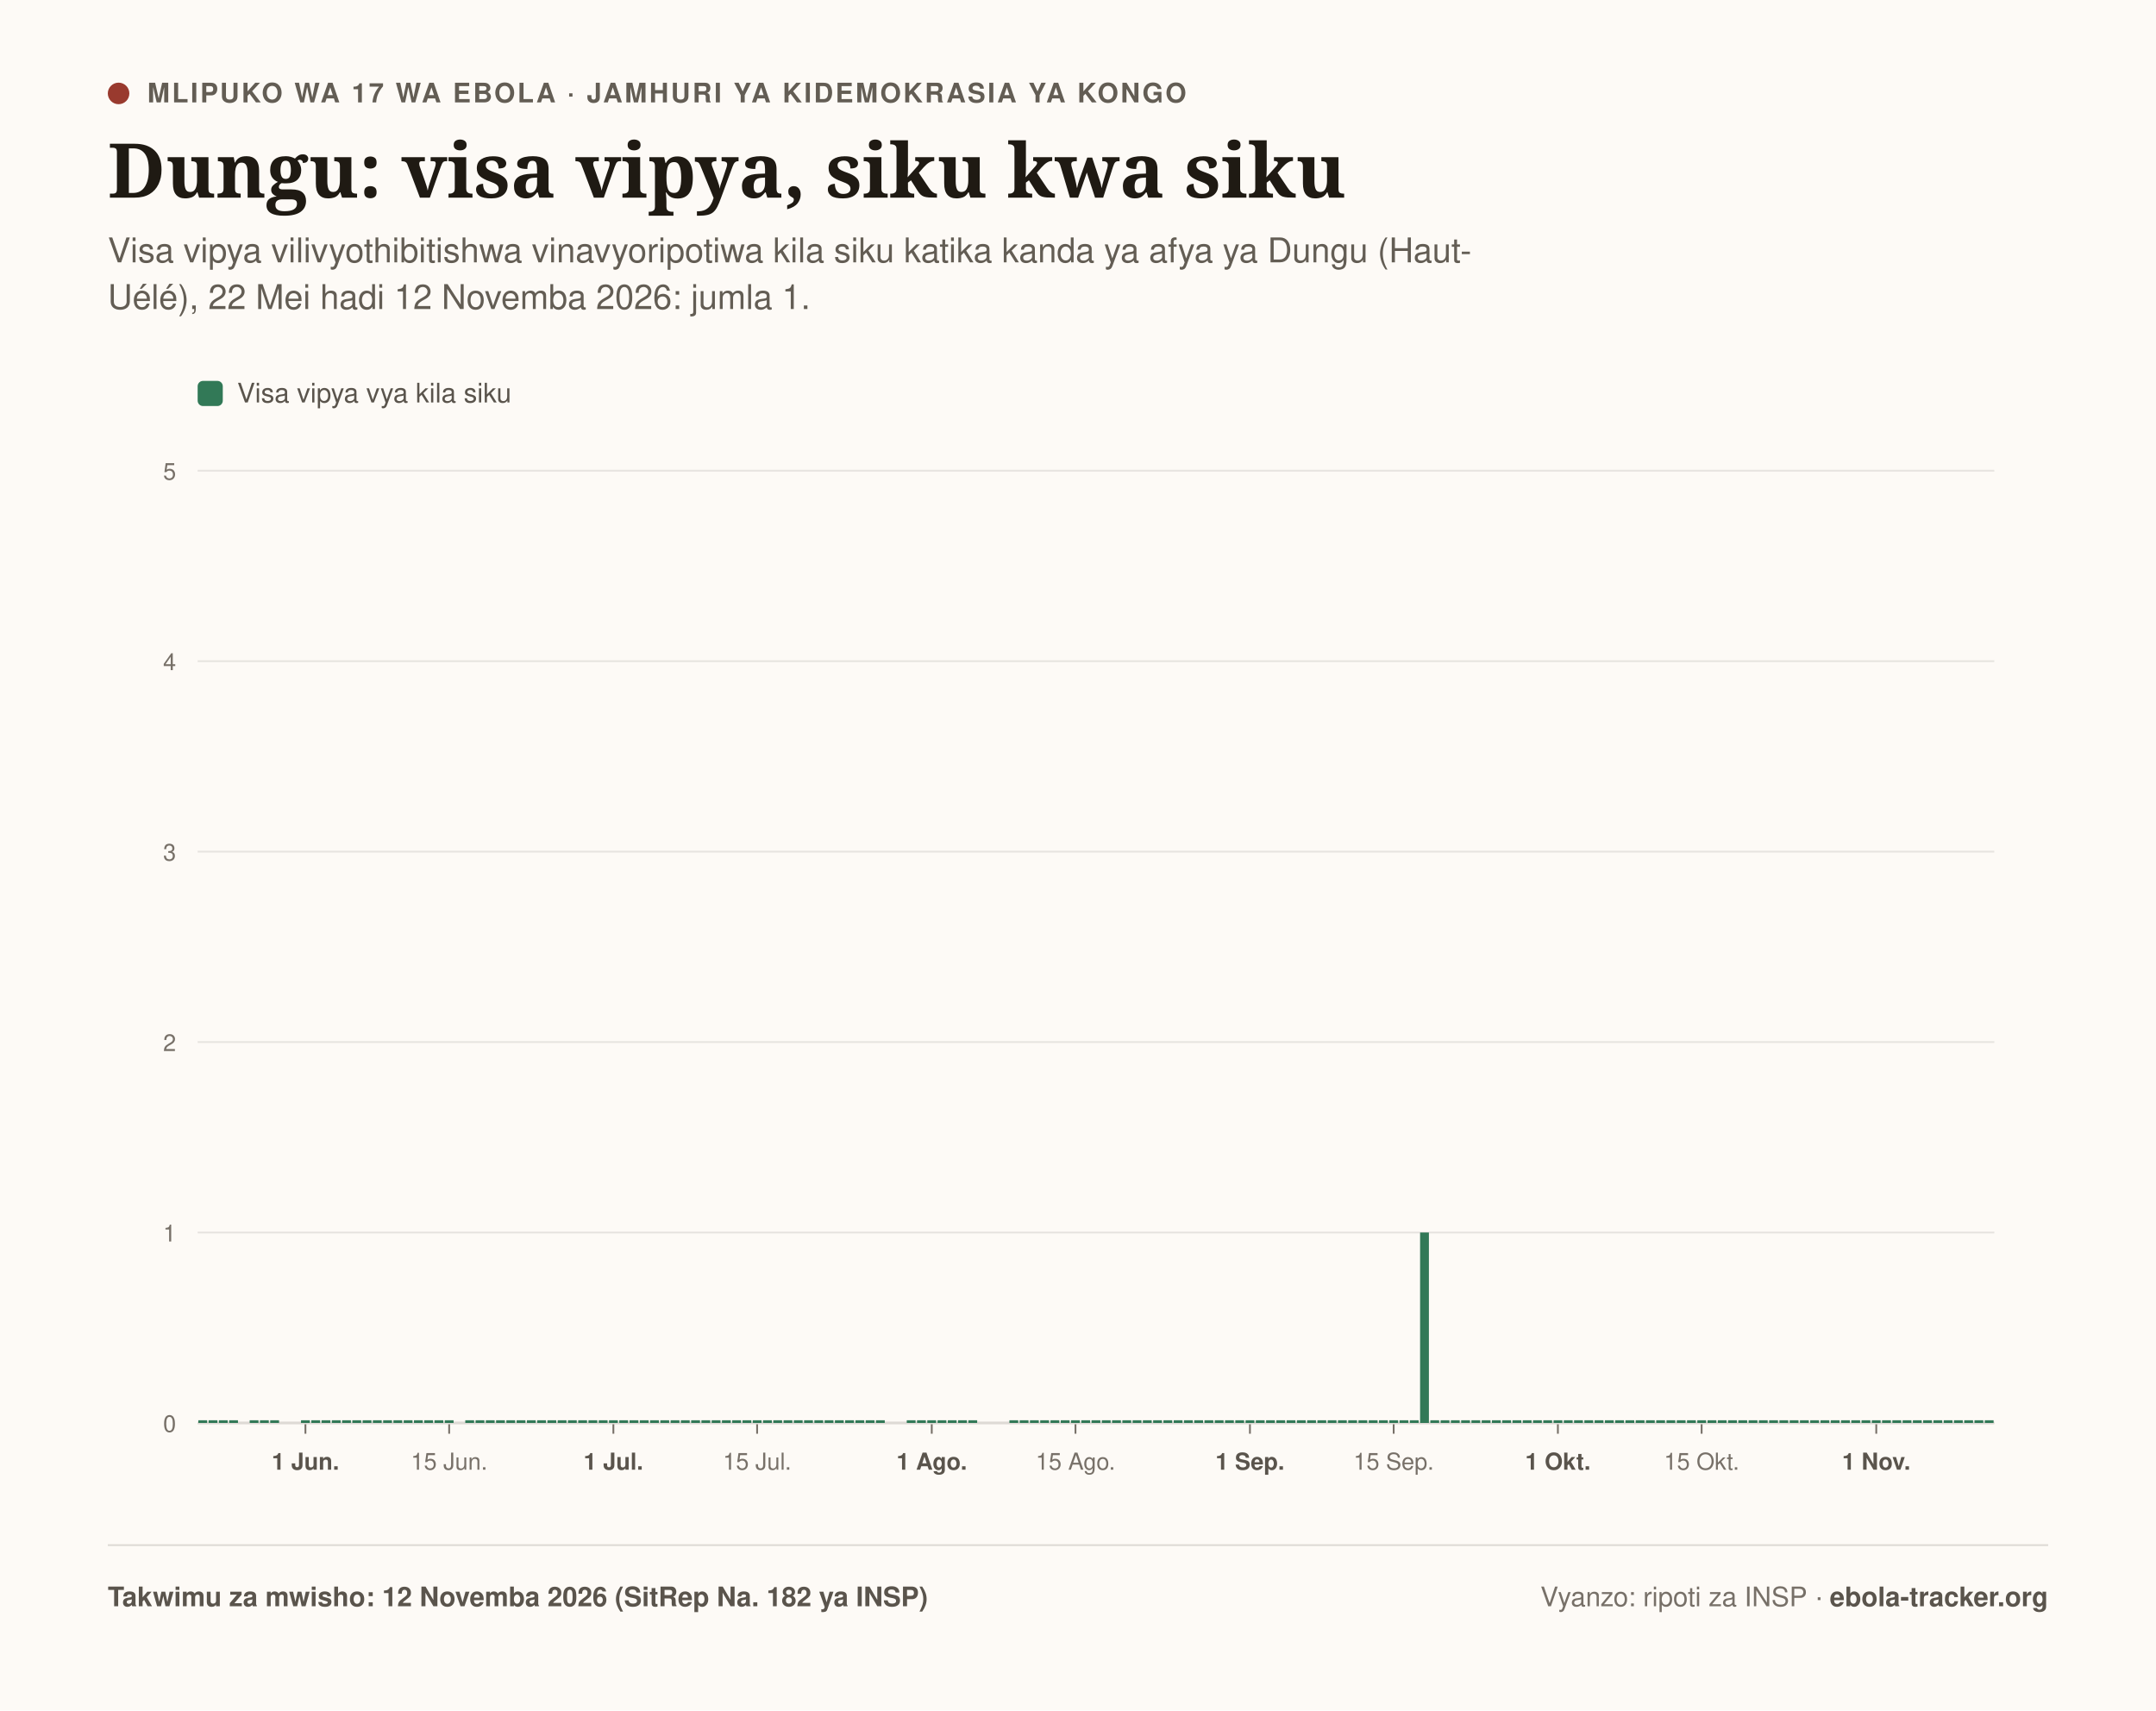
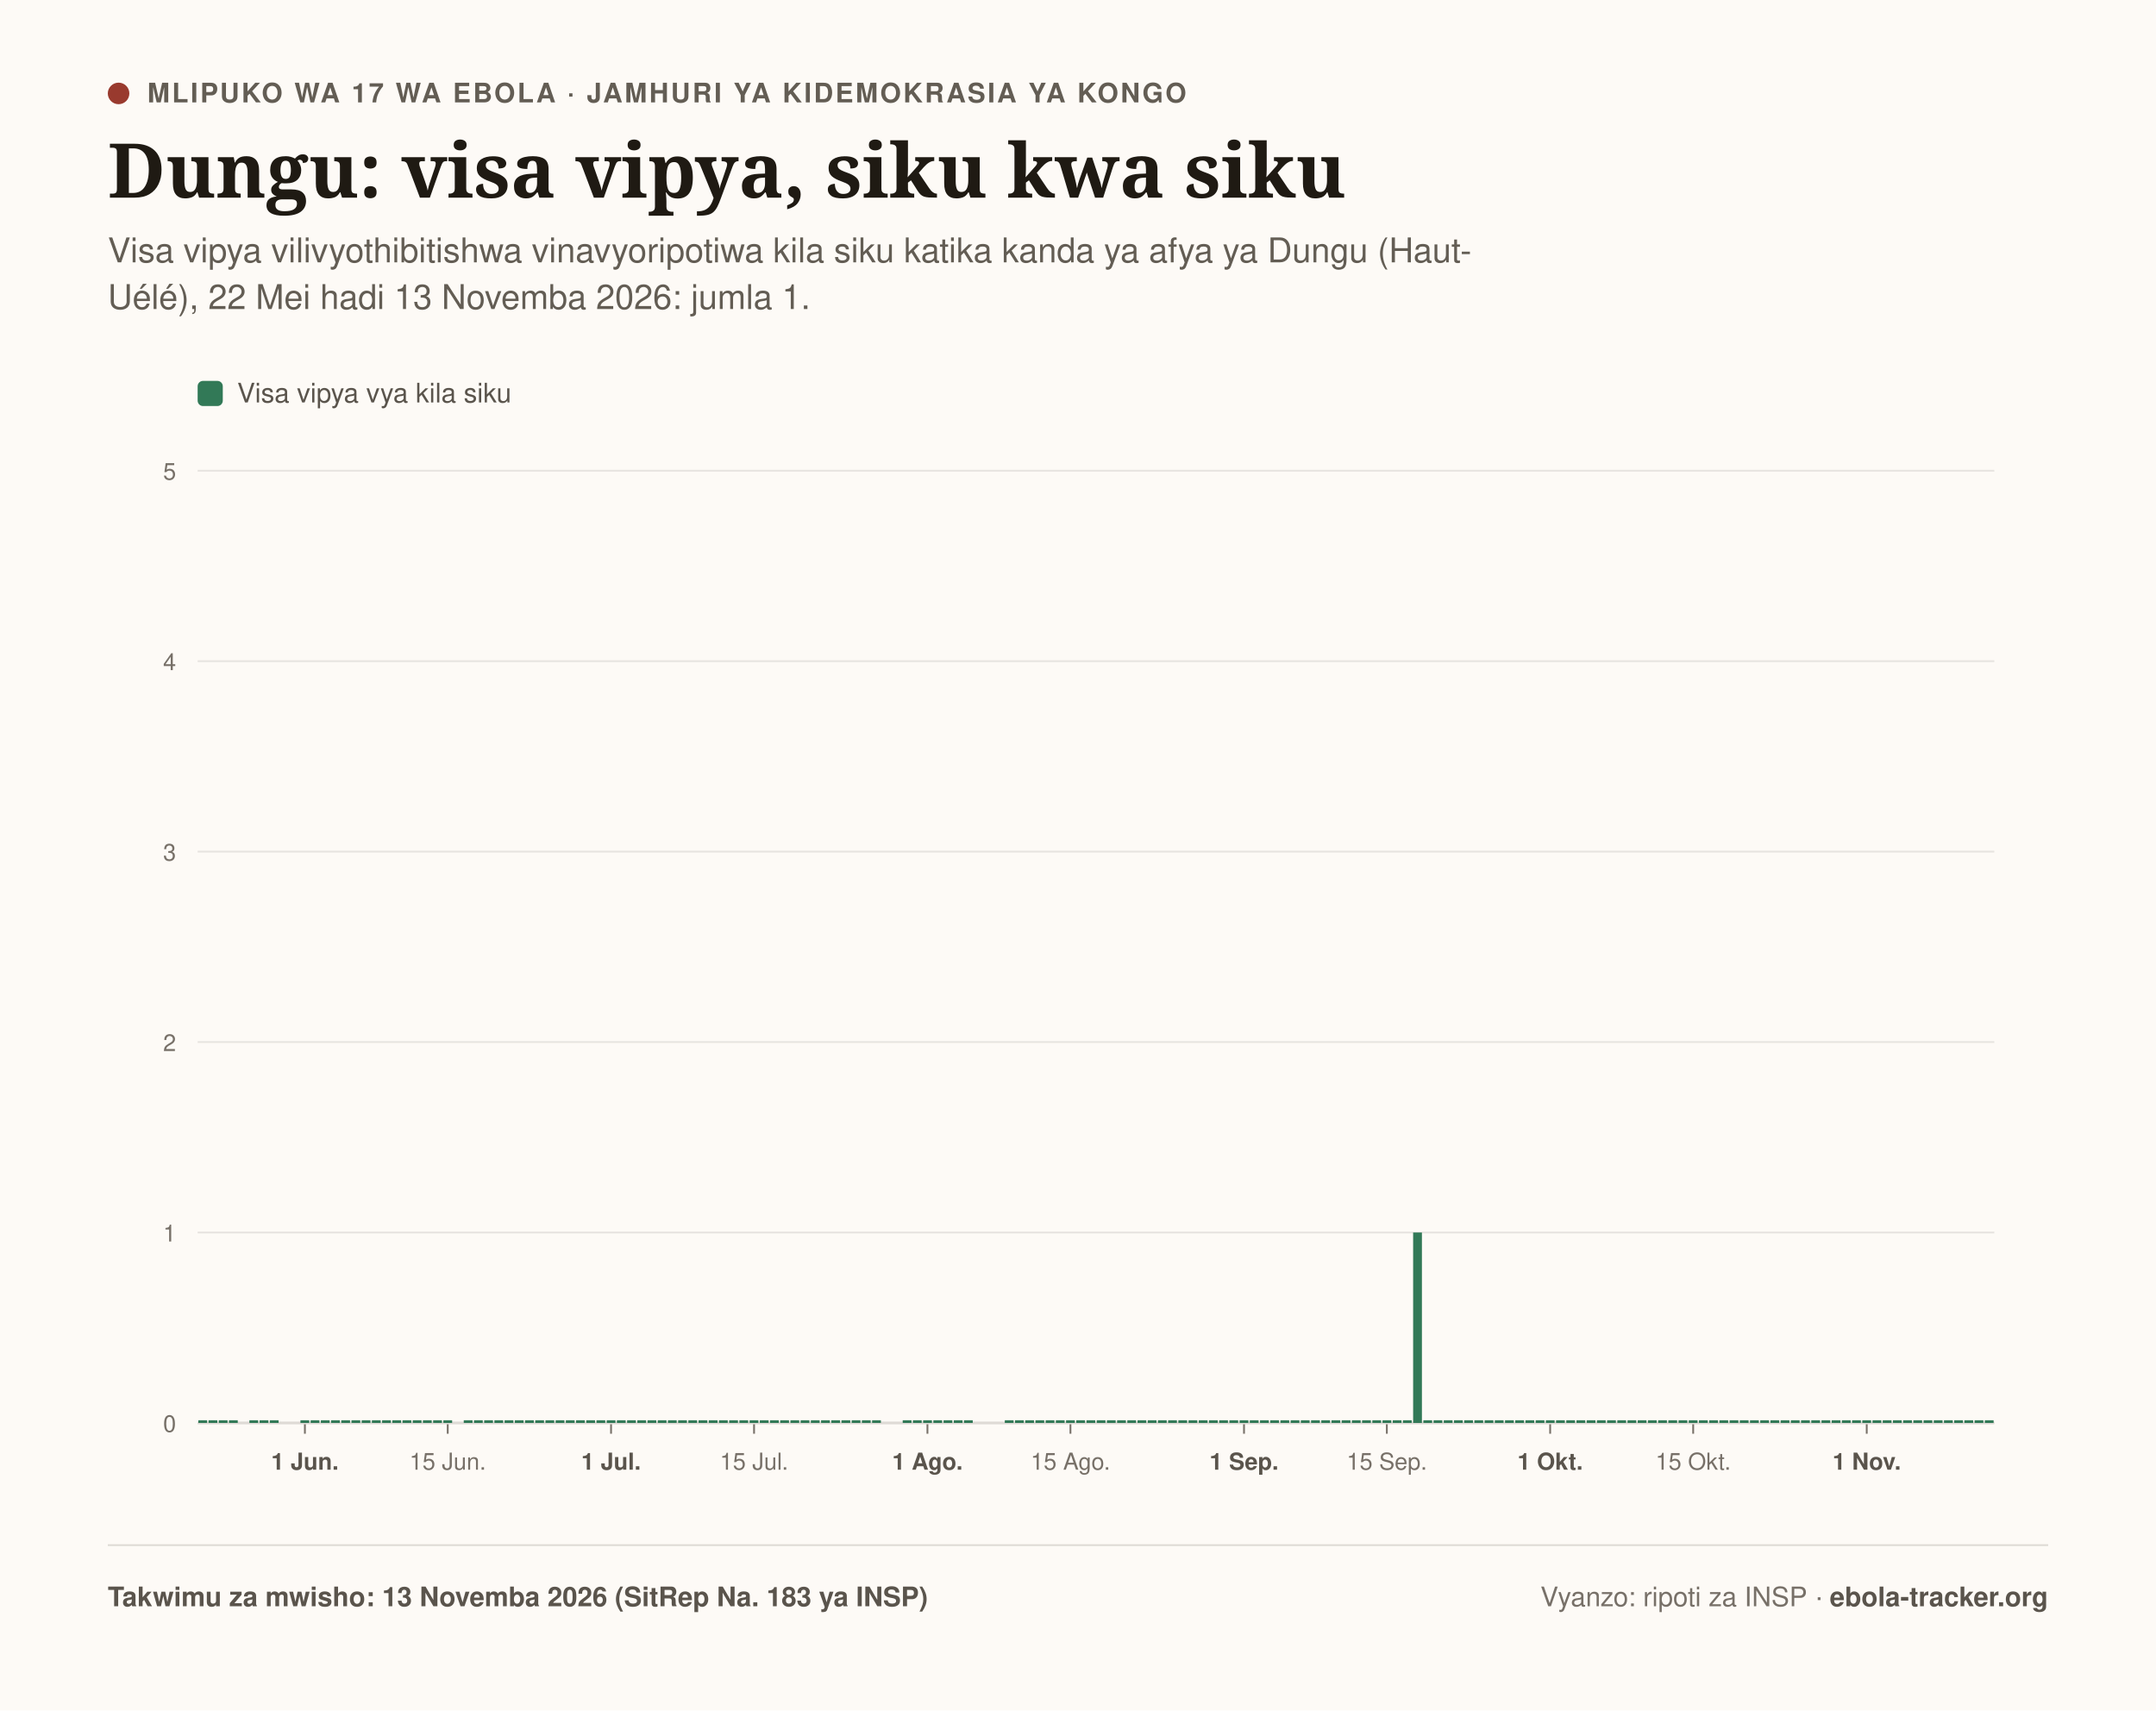
- <svg xmlns="http://www.w3.org/2000/svg" viewBox="0 0 1200 952" role="img" aria-label="Dungu: visa vipya, siku kwa siku. Visa vipya vilivyothibitishwa vinavyoripotiwa kila siku katika kanda ya afya ya Dungu (Haut-Uélé), 22 Mei hadi 12 Novemba 2026: jumla 1.">
+ <svg xmlns="http://www.w3.org/2000/svg" viewBox="0 0 1200 952" role="img" aria-label="Dungu: visa vipya, siku kwa siku. Visa vipya vilivyothibitishwa vinavyoripotiwa kila siku katika kanda ya afya ya Dungu (Haut-Uélé), 22 Mei hadi 13 Novemba 2026: jumla 1.">
  <rect width="1200" height="952" fill="#FDFAF6" />
  <circle cx="66" cy="52" r="6" fill="#993A2E" />
  <text x="82.0" y="57.0" font-family="'Public Sans',Helvetica,Arial,sans-serif" font-size="15" font-weight="700" fill="#635D54" text-anchor="start" letter-spacing=".08em">MLIPUKO WA 17 WA EBOLA · JAMHURI YA KIDEMOKRASIA YA KONGO</text>
  <text x="60.0" y="110.0" font-family="'Source Serif 4',Georgia,serif" font-size="42" font-weight="600" fill="#1F1A13" text-anchor="start">Dungu: visa vipya, siku kwa siku</text>
  <text x="60.0" y="146.0" font-family="'Public Sans',Helvetica,Arial,sans-serif" font-size="19" font-weight="400" fill="#635D54" text-anchor="start">Visa vipya vilivyothibitishwa vinavyoripotiwa kila siku katika kanda ya afya ya Dungu (Haut-</text>
-   <text x="60.0" y="172.0" font-family="'Public Sans',Helvetica,Arial,sans-serif" font-size="19" font-weight="400" fill="#635D54" text-anchor="start">Uélé), 22 Mei hadi 12 Novemba 2026: jumla 1.</text>
+   <text x="60.0" y="172.0" font-family="'Public Sans',Helvetica,Arial,sans-serif" font-size="19" font-weight="400" fill="#635D54" text-anchor="start">Uélé), 22 Mei hadi 13 Novemba 2026: jumla 1.</text>
  <rect x="110" y="212" width="14" height="14" rx="3" fill="#327957" />
  <text x="132.0" y="224.0" font-family="'Public Sans',Helvetica,Arial,sans-serif" font-size="15" font-weight="400" fill="#5A544C" text-anchor="start">Visa vipya vya kila siku</text>
  <line x1="110" x2="1110" y1="792.0" y2="792.0" stroke="#E7E4E0" />
  <text x="98.0" y="797.0" font-family="'Public Sans',Helvetica,Arial,sans-serif" font-size="13" font-weight="400" fill="#777068" text-anchor="end">0</text>
  <line x1="110" x2="1110" y1="686.0" y2="686.0" stroke="#E7E4E0" />
  <text x="98.0" y="691.0" font-family="'Public Sans',Helvetica,Arial,sans-serif" font-size="13" font-weight="400" fill="#777068" text-anchor="end">1</text>
  <line x1="110" x2="1110" y1="580.0" y2="580.0" stroke="#E7E4E0" />
  <text x="98.0" y="585.0" font-family="'Public Sans',Helvetica,Arial,sans-serif" font-size="13" font-weight="400" fill="#777068" text-anchor="end">2</text>
  <line x1="110" x2="1110" y1="474.0" y2="474.0" stroke="#E7E4E0" />
  <text x="98.0" y="479.0" font-family="'Public Sans',Helvetica,Arial,sans-serif" font-size="13" font-weight="400" fill="#777068" text-anchor="end">3</text>
  <line x1="110" x2="1110" y1="368.0" y2="368.0" stroke="#E7E4E0" />
  <text x="98.0" y="373.0" font-family="'Public Sans',Helvetica,Arial,sans-serif" font-size="13" font-weight="400" fill="#777068" text-anchor="end">4</text>
  <line x1="110" x2="1110" y1="262.0" y2="262.0" stroke="#E7E4E0" />
  <text x="98.0" y="267.0" font-family="'Public Sans',Helvetica,Arial,sans-serif" font-size="13" font-weight="400" fill="#777068" text-anchor="end">5</text>
-   <line x1="170.0" x2="170.0" y1="792" y2="798" stroke="#777068" />
-   <text x="170.0" y="818.0" font-family="'Public Sans',Helvetica,Arial,sans-serif" font-size="13" font-weight="600" fill="#5A544C" text-anchor="middle">1 Jun.</text>
-   <line x1="250.0" x2="250.0" y1="792" y2="798" stroke="#777068" />
-   <text x="250.0" y="818.0" font-family="'Public Sans',Helvetica,Arial,sans-serif" font-size="13" font-weight="400" fill="#777068" text-anchor="middle">15 Jun.</text>
-   <line x1="341.4" x2="341.4" y1="792" y2="798" stroke="#777068" />
-   <text x="341.4" y="818.0" font-family="'Public Sans',Helvetica,Arial,sans-serif" font-size="13" font-weight="600" fill="#5A544C" text-anchor="middle">1 Jul.</text>
-   <line x1="421.4" x2="421.4" y1="792" y2="798" stroke="#777068" />
-   <text x="421.4" y="818.0" font-family="'Public Sans',Helvetica,Arial,sans-serif" font-size="13" font-weight="400" fill="#777068" text-anchor="middle">15 Jul.</text>
-   <line x1="518.6" x2="518.6" y1="792" y2="798" stroke="#777068" />
-   <text x="518.6" y="818.0" font-family="'Public Sans',Helvetica,Arial,sans-serif" font-size="13" font-weight="600" fill="#5A544C" text-anchor="middle">1 Ago.</text>
-   <line x1="598.6" x2="598.6" y1="792" y2="798" stroke="#777068" />
-   <text x="598.6" y="818.0" font-family="'Public Sans',Helvetica,Arial,sans-serif" font-size="13" font-weight="400" fill="#777068" text-anchor="middle">15 Ago.</text>
-   <line x1="695.7" x2="695.7" y1="792" y2="798" stroke="#777068" />
-   <text x="695.7" y="818.0" font-family="'Public Sans',Helvetica,Arial,sans-serif" font-size="13" font-weight="600" fill="#5A544C" text-anchor="middle">1 Sep.</text>
-   <line x1="775.7" x2="775.7" y1="792" y2="798" stroke="#777068" />
-   <text x="775.7" y="818.0" font-family="'Public Sans',Helvetica,Arial,sans-serif" font-size="13" font-weight="400" fill="#777068" text-anchor="middle">15 Sep.</text>
-   <line x1="867.1" x2="867.1" y1="792" y2="798" stroke="#777068" />
-   <text x="867.1" y="818.0" font-family="'Public Sans',Helvetica,Arial,sans-serif" font-size="13" font-weight="600" fill="#5A544C" text-anchor="middle">1 Okt.</text>
-   <line x1="947.1" x2="947.1" y1="792" y2="798" stroke="#777068" />
-   <text x="947.1" y="818.0" font-family="'Public Sans',Helvetica,Arial,sans-serif" font-size="13" font-weight="400" fill="#777068" text-anchor="middle">15 Okt.</text>
-   <line x1="1044.3" x2="1044.3" y1="792" y2="798" stroke="#777068" />
-   <text x="1044.3" y="818.0" font-family="'Public Sans',Helvetica,Arial,sans-serif" font-size="13" font-weight="600" fill="#5A544C" text-anchor="middle">1 Nov.</text>
+   <line x1="169.7" x2="169.7" y1="792" y2="798" stroke="#777068" />
+   <text x="169.7" y="818.0" font-family="'Public Sans',Helvetica,Arial,sans-serif" font-size="13" font-weight="600" fill="#5A544C" text-anchor="middle">1 Jun.</text>
+   <line x1="249.2" x2="249.2" y1="792" y2="798" stroke="#777068" />
+   <text x="249.2" y="818.0" font-family="'Public Sans',Helvetica,Arial,sans-serif" font-size="13" font-weight="400" fill="#777068" text-anchor="middle">15 Jun.</text>
+   <line x1="340.1" x2="340.1" y1="792" y2="798" stroke="#777068" />
+   <text x="340.1" y="818.0" font-family="'Public Sans',Helvetica,Arial,sans-serif" font-size="13" font-weight="600" fill="#5A544C" text-anchor="middle">1 Jul.</text>
+   <line x1="419.7" x2="419.7" y1="792" y2="798" stroke="#777068" />
+   <text x="419.7" y="818.0" font-family="'Public Sans',Helvetica,Arial,sans-serif" font-size="13" font-weight="400" fill="#777068" text-anchor="middle">15 Jul.</text>
+   <line x1="516.2" x2="516.2" y1="792" y2="798" stroke="#777068" />
+   <text x="516.2" y="818.0" font-family="'Public Sans',Helvetica,Arial,sans-serif" font-size="13" font-weight="600" fill="#5A544C" text-anchor="middle">1 Ago.</text>
+   <line x1="595.8" x2="595.8" y1="792" y2="798" stroke="#777068" />
+   <text x="595.8" y="818.0" font-family="'Public Sans',Helvetica,Arial,sans-serif" font-size="13" font-weight="400" fill="#777068" text-anchor="middle">15 Ago.</text>
+   <line x1="692.4" x2="692.4" y1="792" y2="798" stroke="#777068" />
+   <text x="692.4" y="818.0" font-family="'Public Sans',Helvetica,Arial,sans-serif" font-size="13" font-weight="600" fill="#5A544C" text-anchor="middle">1 Sep.</text>
+   <line x1="771.9" x2="771.9" y1="792" y2="798" stroke="#777068" />
+   <text x="771.9" y="818.0" font-family="'Public Sans',Helvetica,Arial,sans-serif" font-size="13" font-weight="400" fill="#777068" text-anchor="middle">15 Sep.</text>
+   <line x1="862.8" x2="862.8" y1="792" y2="798" stroke="#777068" />
+   <text x="862.8" y="818.0" font-family="'Public Sans',Helvetica,Arial,sans-serif" font-size="13" font-weight="600" fill="#5A544C" text-anchor="middle">1 Okt.</text>
+   <line x1="942.4" x2="942.4" y1="792" y2="798" stroke="#777068" />
+   <text x="942.4" y="818.0" font-family="'Public Sans',Helvetica,Arial,sans-serif" font-size="13" font-weight="400" fill="#777068" text-anchor="middle">15 Okt.</text>
+   <line x1="1039.0" x2="1039.0" y1="792" y2="798" stroke="#777068" />
+   <text x="1039.0" y="818.0" font-family="'Public Sans',Helvetica,Arial,sans-serif" font-size="13" font-weight="600" fill="#5A544C" text-anchor="middle">1 Nov.</text>
  <line x1="110" x2="1110" y1="792" y2="792" stroke="#DEDAD5" stroke-width="1.5" />
-   <rect x="110.40" y="790.50" width="4.91" height="1.50" fill="#327957" />
-   <rect x="116.11" y="790.50" width="4.91" height="1.50" fill="#327957" />
-   <rect x="121.83" y="790.50" width="4.91" height="1.50" fill="#327957" />
-   <rect x="127.54" y="790.50" width="4.91" height="1.50" fill="#327957" />
-   <rect x="138.97" y="790.50" width="4.91" height="1.50" fill="#327957" />
-   <rect x="144.69" y="790.50" width="4.91" height="1.50" fill="#327957" />
-   <rect x="150.40" y="790.50" width="4.91" height="1.50" fill="#327957" />
-   <rect x="167.54" y="790.50" width="4.91" height="1.50" fill="#327957" />
-   <rect x="173.26" y="790.50" width="4.91" height="1.50" fill="#327957" />
-   <rect x="178.97" y="790.50" width="4.91" height="1.50" fill="#327957" />
-   <rect x="184.69" y="790.50" width="4.91" height="1.50" fill="#327957" />
-   <rect x="190.40" y="790.50" width="4.91" height="1.50" fill="#327957" />
-   <rect x="196.11" y="790.50" width="4.91" height="1.50" fill="#327957" />
-   <rect x="201.83" y="790.50" width="4.91" height="1.50" fill="#327957" />
-   <rect x="207.54" y="790.50" width="4.91" height="1.50" fill="#327957" />
-   <rect x="213.26" y="790.50" width="4.91" height="1.50" fill="#327957" />
-   <rect x="218.97" y="790.50" width="4.91" height="1.50" fill="#327957" />
-   <rect x="224.69" y="790.50" width="4.91" height="1.50" fill="#327957" />
-   <rect x="230.40" y="790.50" width="4.91" height="1.50" fill="#327957" />
-   <rect x="236.11" y="790.50" width="4.91" height="1.50" fill="#327957" />
-   <rect x="241.83" y="790.50" width="4.91" height="1.50" fill="#327957" />
-   <rect x="247.54" y="790.50" width="4.91" height="1.50" fill="#327957" />
-   <rect x="258.97" y="790.50" width="4.91" height="1.50" fill="#327957" />
-   <rect x="264.69" y="790.50" width="4.91" height="1.50" fill="#327957" />
-   <rect x="270.40" y="790.50" width="4.91" height="1.50" fill="#327957" />
-   <rect x="276.11" y="790.50" width="4.91" height="1.50" fill="#327957" />
-   <rect x="281.83" y="790.50" width="4.91" height="1.50" fill="#327957" />
-   <rect x="287.54" y="790.50" width="4.91" height="1.50" fill="#327957" />
-   <rect x="293.26" y="790.50" width="4.91" height="1.50" fill="#327957" />
-   <rect x="298.97" y="790.50" width="4.91" height="1.50" fill="#327957" />
-   <rect x="304.69" y="790.50" width="4.91" height="1.50" fill="#327957" />
-   <rect x="310.40" y="790.50" width="4.91" height="1.50" fill="#327957" />
-   <rect x="316.11" y="790.50" width="4.91" height="1.50" fill="#327957" />
-   <rect x="321.83" y="790.50" width="4.91" height="1.50" fill="#327957" />
-   <rect x="327.54" y="790.50" width="4.91" height="1.50" fill="#327957" />
-   <rect x="333.26" y="790.50" width="4.91" height="1.50" fill="#327957" />
-   <rect x="338.97" y="790.50" width="4.91" height="1.50" fill="#327957" />
-   <rect x="344.69" y="790.50" width="4.91" height="1.50" fill="#327957" />
-   <rect x="350.40" y="790.50" width="4.91" height="1.50" fill="#327957" />
-   <rect x="356.11" y="790.50" width="4.91" height="1.50" fill="#327957" />
-   <rect x="361.83" y="790.50" width="4.91" height="1.50" fill="#327957" />
-   <rect x="367.54" y="790.50" width="4.91" height="1.50" fill="#327957" />
-   <rect x="373.26" y="790.50" width="4.91" height="1.50" fill="#327957" />
-   <rect x="378.97" y="790.50" width="4.91" height="1.50" fill="#327957" />
-   <rect x="384.69" y="790.50" width="4.91" height="1.50" fill="#327957" />
-   <rect x="390.40" y="790.50" width="4.91" height="1.50" fill="#327957" />
-   <rect x="396.11" y="790.50" width="4.91" height="1.50" fill="#327957" />
-   <rect x="401.83" y="790.50" width="4.91" height="1.50" fill="#327957" />
-   <rect x="407.54" y="790.50" width="4.91" height="1.50" fill="#327957" />
-   <rect x="413.26" y="790.50" width="4.91" height="1.50" fill="#327957" />
-   <rect x="418.97" y="790.50" width="4.91" height="1.50" fill="#327957" />
-   <rect x="424.69" y="790.50" width="4.91" height="1.50" fill="#327957" />
-   <rect x="430.40" y="790.50" width="4.91" height="1.50" fill="#327957" />
-   <rect x="436.11" y="790.50" width="4.91" height="1.50" fill="#327957" />
-   <rect x="441.83" y="790.50" width="4.91" height="1.50" fill="#327957" />
-   <rect x="447.54" y="790.50" width="4.91" height="1.50" fill="#327957" />
-   <rect x="453.26" y="790.50" width="4.91" height="1.50" fill="#327957" />
-   <rect x="458.97" y="790.50" width="4.91" height="1.50" fill="#327957" />
-   <rect x="464.69" y="790.50" width="4.91" height="1.50" fill="#327957" />
-   <rect x="470.40" y="790.50" width="4.91" height="1.50" fill="#327957" />
-   <rect x="476.11" y="790.50" width="4.91" height="1.50" fill="#327957" />
-   <rect x="481.83" y="790.50" width="4.91" height="1.50" fill="#327957" />
-   <rect x="487.54" y="790.50" width="4.91" height="1.50" fill="#327957" />
-   <rect x="504.69" y="790.50" width="4.91" height="1.50" fill="#327957" />
-   <rect x="510.40" y="790.50" width="4.91" height="1.50" fill="#327957" />
-   <rect x="516.11" y="790.50" width="4.91" height="1.50" fill="#327957" />
-   <rect x="521.83" y="790.50" width="4.91" height="1.50" fill="#327957" />
-   <rect x="527.54" y="790.50" width="4.91" height="1.50" fill="#327957" />
-   <rect x="533.26" y="790.50" width="4.91" height="1.50" fill="#327957" />
-   <rect x="538.97" y="790.50" width="4.91" height="1.50" fill="#327957" />
-   <rect x="561.83" y="790.50" width="4.91" height="1.50" fill="#327957" />
-   <rect x="567.54" y="790.50" width="4.91" height="1.50" fill="#327957" />
-   <rect x="573.26" y="790.50" width="4.91" height="1.50" fill="#327957" />
-   <rect x="578.97" y="790.50" width="4.91" height="1.50" fill="#327957" />
-   <rect x="584.69" y="790.50" width="4.91" height="1.50" fill="#327957" />
-   <rect x="590.40" y="790.50" width="4.91" height="1.50" fill="#327957" />
-   <rect x="596.11" y="790.50" width="4.91" height="1.50" fill="#327957" />
-   <rect x="601.83" y="790.50" width="4.91" height="1.50" fill="#327957" />
-   <rect x="607.54" y="790.50" width="4.91" height="1.50" fill="#327957" />
-   <rect x="613.26" y="790.50" width="4.91" height="1.50" fill="#327957" />
-   <rect x="618.97" y="790.50" width="4.91" height="1.50" fill="#327957" />
-   <rect x="624.69" y="790.50" width="4.91" height="1.50" fill="#327957" />
-   <rect x="630.40" y="790.50" width="4.91" height="1.50" fill="#327957" />
-   <rect x="636.11" y="790.50" width="4.91" height="1.50" fill="#327957" />
-   <rect x="641.83" y="790.50" width="4.91" height="1.50" fill="#327957" />
-   <rect x="647.54" y="790.50" width="4.91" height="1.50" fill="#327957" />
-   <rect x="653.26" y="790.50" width="4.91" height="1.50" fill="#327957" />
-   <rect x="658.97" y="790.50" width="4.91" height="1.50" fill="#327957" />
-   <rect x="664.69" y="790.50" width="4.91" height="1.50" fill="#327957" />
-   <rect x="670.40" y="790.50" width="4.91" height="1.50" fill="#327957" />
-   <rect x="676.11" y="790.50" width="4.91" height="1.50" fill="#327957" />
-   <rect x="681.83" y="790.50" width="4.91" height="1.50" fill="#327957" />
-   <rect x="687.54" y="790.50" width="4.91" height="1.50" fill="#327957" />
-   <rect x="693.26" y="790.50" width="4.91" height="1.50" fill="#327957" />
-   <rect x="698.97" y="790.50" width="4.91" height="1.50" fill="#327957" />
-   <rect x="704.69" y="790.50" width="4.91" height="1.50" fill="#327957" />
-   <rect x="710.40" y="790.50" width="4.91" height="1.50" fill="#327957" />
-   <rect x="716.11" y="790.50" width="4.91" height="1.50" fill="#327957" />
-   <rect x="721.83" y="790.50" width="4.91" height="1.50" fill="#327957" />
-   <rect x="727.54" y="790.50" width="4.91" height="1.50" fill="#327957" />
-   <rect x="733.26" y="790.50" width="4.91" height="1.50" fill="#327957" />
-   <rect x="738.97" y="790.50" width="4.91" height="1.50" fill="#327957" />
-   <rect x="744.69" y="790.50" width="4.91" height="1.50" fill="#327957" />
-   <rect x="750.40" y="790.50" width="4.91" height="1.50" fill="#327957" />
-   <rect x="756.11" y="790.50" width="4.91" height="1.50" fill="#327957" />
-   <rect x="761.83" y="790.50" width="4.91" height="1.50" fill="#327957" />
-   <rect x="767.54" y="790.50" width="4.91" height="1.50" fill="#327957" />
-   <rect x="773.26" y="790.50" width="4.91" height="1.50" fill="#327957" />
-   <rect x="778.97" y="790.50" width="4.91" height="1.50" fill="#327957" />
-   <rect x="784.69" y="790.50" width="4.91" height="1.50" fill="#327957" />
-   <rect x="790.40" y="686.00" width="4.91" height="106.00" fill="#327957" />
-   <rect x="796.11" y="790.50" width="4.91" height="1.50" fill="#327957" />
-   <rect x="801.83" y="790.50" width="4.91" height="1.50" fill="#327957" />
-   <rect x="807.54" y="790.50" width="4.91" height="1.50" fill="#327957" />
-   <rect x="813.26" y="790.50" width="4.91" height="1.50" fill="#327957" />
-   <rect x="818.97" y="790.50" width="4.91" height="1.50" fill="#327957" />
-   <rect x="824.69" y="790.50" width="4.91" height="1.50" fill="#327957" />
-   <rect x="830.40" y="790.50" width="4.91" height="1.50" fill="#327957" />
-   <rect x="836.11" y="790.50" width="4.91" height="1.50" fill="#327957" />
-   <rect x="841.83" y="790.50" width="4.91" height="1.50" fill="#327957" />
-   <rect x="847.54" y="790.50" width="4.91" height="1.50" fill="#327957" />
-   <rect x="853.26" y="790.50" width="4.91" height="1.50" fill="#327957" />
-   <rect x="858.97" y="790.50" width="4.91" height="1.50" fill="#327957" />
-   <rect x="864.69" y="790.50" width="4.91" height="1.50" fill="#327957" />
-   <rect x="870.40" y="790.50" width="4.91" height="1.50" fill="#327957" />
-   <rect x="876.11" y="790.50" width="4.91" height="1.50" fill="#327957" />
-   <rect x="881.83" y="790.50" width="4.91" height="1.50" fill="#327957" />
-   <rect x="887.54" y="790.50" width="4.91" height="1.50" fill="#327957" />
-   <rect x="893.26" y="790.50" width="4.91" height="1.50" fill="#327957" />
-   <rect x="898.97" y="790.50" width="4.91" height="1.50" fill="#327957" />
-   <rect x="904.69" y="790.50" width="4.91" height="1.50" fill="#327957" />
-   <rect x="910.40" y="790.50" width="4.91" height="1.50" fill="#327957" />
-   <rect x="916.11" y="790.50" width="4.91" height="1.50" fill="#327957" />
-   <rect x="921.83" y="790.50" width="4.91" height="1.50" fill="#327957" />
-   <rect x="927.54" y="790.50" width="4.91" height="1.50" fill="#327957" />
-   <rect x="933.26" y="790.50" width="4.91" height="1.50" fill="#327957" />
-   <rect x="938.97" y="790.50" width="4.91" height="1.50" fill="#327957" />
-   <rect x="944.69" y="790.50" width="4.91" height="1.50" fill="#327957" />
-   <rect x="950.40" y="790.50" width="4.91" height="1.50" fill="#327957" />
-   <rect x="956.11" y="790.50" width="4.91" height="1.50" fill="#327957" />
-   <rect x="961.83" y="790.50" width="4.91" height="1.50" fill="#327957" />
-   <rect x="967.54" y="790.50" width="4.91" height="1.50" fill="#327957" />
-   <rect x="973.26" y="790.50" width="4.91" height="1.50" fill="#327957" />
-   <rect x="978.97" y="790.50" width="4.91" height="1.50" fill="#327957" />
-   <rect x="984.69" y="790.50" width="4.91" height="1.50" fill="#327957" />
-   <rect x="990.40" y="790.50" width="4.91" height="1.50" fill="#327957" />
-   <rect x="996.11" y="790.50" width="4.91" height="1.50" fill="#327957" />
-   <rect x="1001.83" y="790.50" width="4.91" height="1.50" fill="#327957" />
-   <rect x="1007.54" y="790.50" width="4.91" height="1.50" fill="#327957" />
-   <rect x="1013.26" y="790.50" width="4.91" height="1.50" fill="#327957" />
-   <rect x="1018.97" y="790.50" width="4.91" height="1.50" fill="#327957" />
-   <rect x="1024.69" y="790.50" width="4.91" height="1.50" fill="#327957" />
-   <rect x="1030.40" y="790.50" width="4.91" height="1.50" fill="#327957" />
-   <rect x="1036.11" y="790.50" width="4.91" height="1.50" fill="#327957" />
-   <rect x="1041.83" y="790.50" width="4.91" height="1.50" fill="#327957" />
-   <rect x="1047.54" y="790.50" width="4.91" height="1.50" fill="#327957" />
-   <rect x="1053.26" y="790.50" width="4.91" height="1.50" fill="#327957" />
-   <rect x="1058.97" y="790.50" width="4.91" height="1.50" fill="#327957" />
-   <rect x="1064.69" y="790.50" width="4.91" height="1.50" fill="#327957" />
-   <rect x="1070.40" y="790.50" width="4.91" height="1.50" fill="#327957" />
-   <rect x="1076.11" y="790.50" width="4.91" height="1.50" fill="#327957" />
-   <rect x="1081.83" y="790.50" width="4.91" height="1.50" fill="#327957" />
-   <rect x="1087.54" y="790.50" width="4.91" height="1.50" fill="#327957" />
-   <rect x="1093.26" y="790.50" width="4.91" height="1.50" fill="#327957" />
-   <rect x="1098.97" y="790.50" width="4.91" height="1.50" fill="#327957" />
-   <rect x="1104.69" y="790.50" width="4.91" height="1.50" fill="#327957" />
+   <rect x="110.40" y="790.50" width="4.89" height="1.50" fill="#327957" />
+   <rect x="116.08" y="790.50" width="4.89" height="1.50" fill="#327957" />
+   <rect x="121.76" y="790.50" width="4.89" height="1.50" fill="#327957" />
+   <rect x="127.44" y="790.50" width="4.89" height="1.50" fill="#327957" />
+   <rect x="138.81" y="790.50" width="4.89" height="1.50" fill="#327957" />
+   <rect x="144.49" y="790.50" width="4.89" height="1.50" fill="#327957" />
+   <rect x="150.17" y="790.50" width="4.89" height="1.50" fill="#327957" />
+   <rect x="167.22" y="790.50" width="4.89" height="1.50" fill="#327957" />
+   <rect x="172.90" y="790.50" width="4.89" height="1.50" fill="#327957" />
+   <rect x="178.58" y="790.50" width="4.89" height="1.50" fill="#327957" />
+   <rect x="184.26" y="790.50" width="4.89" height="1.50" fill="#327957" />
+   <rect x="189.94" y="790.50" width="4.89" height="1.50" fill="#327957" />
+   <rect x="195.62" y="790.50" width="4.89" height="1.50" fill="#327957" />
+   <rect x="201.31" y="790.50" width="4.89" height="1.50" fill="#327957" />
+   <rect x="206.99" y="790.50" width="4.89" height="1.50" fill="#327957" />
+   <rect x="212.67" y="790.50" width="4.89" height="1.50" fill="#327957" />
+   <rect x="218.35" y="790.50" width="4.89" height="1.50" fill="#327957" />
+   <rect x="224.03" y="790.50" width="4.89" height="1.50" fill="#327957" />
+   <rect x="229.72" y="790.50" width="4.89" height="1.50" fill="#327957" />
+   <rect x="235.40" y="790.50" width="4.89" height="1.50" fill="#327957" />
+   <rect x="241.08" y="790.50" width="4.89" height="1.50" fill="#327957" />
+   <rect x="246.76" y="790.50" width="4.89" height="1.50" fill="#327957" />
+   <rect x="258.12" y="790.50" width="4.89" height="1.50" fill="#327957" />
+   <rect x="263.81" y="790.50" width="4.89" height="1.50" fill="#327957" />
+   <rect x="269.49" y="790.50" width="4.89" height="1.50" fill="#327957" />
+   <rect x="275.17" y="790.50" width="4.89" height="1.50" fill="#327957" />
+   <rect x="280.85" y="790.50" width="4.89" height="1.50" fill="#327957" />
+   <rect x="286.53" y="790.50" width="4.89" height="1.50" fill="#327957" />
+   <rect x="292.22" y="790.50" width="4.89" height="1.50" fill="#327957" />
+   <rect x="297.90" y="790.50" width="4.89" height="1.50" fill="#327957" />
+   <rect x="303.58" y="790.50" width="4.89" height="1.50" fill="#327957" />
+   <rect x="309.26" y="790.50" width="4.89" height="1.50" fill="#327957" />
+   <rect x="314.94" y="790.50" width="4.89" height="1.50" fill="#327957" />
+   <rect x="320.62" y="790.50" width="4.89" height="1.50" fill="#327957" />
+   <rect x="326.31" y="790.50" width="4.89" height="1.50" fill="#327957" />
+   <rect x="331.99" y="790.50" width="4.89" height="1.50" fill="#327957" />
+   <rect x="337.67" y="790.50" width="4.89" height="1.50" fill="#327957" />
+   <rect x="343.35" y="790.50" width="4.89" height="1.50" fill="#327957" />
+   <rect x="349.03" y="790.50" width="4.89" height="1.50" fill="#327957" />
+   <rect x="354.72" y="790.50" width="4.89" height="1.50" fill="#327957" />
+   <rect x="360.40" y="790.50" width="4.89" height="1.50" fill="#327957" />
+   <rect x="366.08" y="790.50" width="4.89" height="1.50" fill="#327957" />
+   <rect x="371.76" y="790.50" width="4.89" height="1.50" fill="#327957" />
+   <rect x="377.44" y="790.50" width="4.89" height="1.50" fill="#327957" />
+   <rect x="383.12" y="790.50" width="4.89" height="1.50" fill="#327957" />
+   <rect x="388.81" y="790.50" width="4.89" height="1.50" fill="#327957" />
+   <rect x="394.49" y="790.50" width="4.89" height="1.50" fill="#327957" />
+   <rect x="400.17" y="790.50" width="4.89" height="1.50" fill="#327957" />
+   <rect x="405.85" y="790.50" width="4.89" height="1.50" fill="#327957" />
+   <rect x="411.53" y="790.50" width="4.89" height="1.50" fill="#327957" />
+   <rect x="417.22" y="790.50" width="4.89" height="1.50" fill="#327957" />
+   <rect x="422.90" y="790.50" width="4.89" height="1.50" fill="#327957" />
+   <rect x="428.58" y="790.50" width="4.89" height="1.50" fill="#327957" />
+   <rect x="434.26" y="790.50" width="4.89" height="1.50" fill="#327957" />
+   <rect x="439.94" y="790.50" width="4.89" height="1.50" fill="#327957" />
+   <rect x="445.62" y="790.50" width="4.89" height="1.50" fill="#327957" />
+   <rect x="451.31" y="790.50" width="4.89" height="1.50" fill="#327957" />
+   <rect x="456.99" y="790.50" width="4.89" height="1.50" fill="#327957" />
+   <rect x="462.67" y="790.50" width="4.89" height="1.50" fill="#327957" />
+   <rect x="468.35" y="790.50" width="4.89" height="1.50" fill="#327957" />
+   <rect x="474.03" y="790.50" width="4.89" height="1.50" fill="#327957" />
+   <rect x="479.72" y="790.50" width="4.89" height="1.50" fill="#327957" />
+   <rect x="485.40" y="790.50" width="4.89" height="1.50" fill="#327957" />
+   <rect x="502.44" y="790.50" width="4.89" height="1.50" fill="#327957" />
+   <rect x="508.12" y="790.50" width="4.89" height="1.50" fill="#327957" />
+   <rect x="513.81" y="790.50" width="4.89" height="1.50" fill="#327957" />
+   <rect x="519.49" y="790.50" width="4.89" height="1.50" fill="#327957" />
+   <rect x="525.17" y="790.50" width="4.89" height="1.50" fill="#327957" />
+   <rect x="530.85" y="790.50" width="4.89" height="1.50" fill="#327957" />
+   <rect x="536.53" y="790.50" width="4.89" height="1.50" fill="#327957" />
+   <rect x="559.26" y="790.50" width="4.89" height="1.50" fill="#327957" />
+   <rect x="564.94" y="790.50" width="4.89" height="1.50" fill="#327957" />
+   <rect x="570.62" y="790.50" width="4.89" height="1.50" fill="#327957" />
+   <rect x="576.31" y="790.50" width="4.89" height="1.50" fill="#327957" />
+   <rect x="581.99" y="790.50" width="4.89" height="1.50" fill="#327957" />
+   <rect x="587.67" y="790.50" width="4.89" height="1.50" fill="#327957" />
+   <rect x="593.35" y="790.50" width="4.89" height="1.50" fill="#327957" />
+   <rect x="599.03" y="790.50" width="4.89" height="1.50" fill="#327957" />
+   <rect x="604.72" y="790.50" width="4.89" height="1.50" fill="#327957" />
+   <rect x="610.40" y="790.50" width="4.89" height="1.50" fill="#327957" />
+   <rect x="616.08" y="790.50" width="4.89" height="1.50" fill="#327957" />
+   <rect x="621.76" y="790.50" width="4.89" height="1.50" fill="#327957" />
+   <rect x="627.44" y="790.50" width="4.89" height="1.50" fill="#327957" />
+   <rect x="633.12" y="790.50" width="4.89" height="1.50" fill="#327957" />
+   <rect x="638.81" y="790.50" width="4.89" height="1.50" fill="#327957" />
+   <rect x="644.49" y="790.50" width="4.89" height="1.50" fill="#327957" />
+   <rect x="650.17" y="790.50" width="4.89" height="1.50" fill="#327957" />
+   <rect x="655.85" y="790.50" width="4.89" height="1.50" fill="#327957" />
+   <rect x="661.53" y="790.50" width="4.89" height="1.50" fill="#327957" />
+   <rect x="667.22" y="790.50" width="4.89" height="1.50" fill="#327957" />
+   <rect x="672.90" y="790.50" width="4.89" height="1.50" fill="#327957" />
+   <rect x="678.58" y="790.50" width="4.89" height="1.50" fill="#327957" />
+   <rect x="684.26" y="790.50" width="4.89" height="1.50" fill="#327957" />
+   <rect x="689.94" y="790.50" width="4.89" height="1.50" fill="#327957" />
+   <rect x="695.62" y="790.50" width="4.89" height="1.50" fill="#327957" />
+   <rect x="701.31" y="790.50" width="4.89" height="1.50" fill="#327957" />
+   <rect x="706.99" y="790.50" width="4.89" height="1.50" fill="#327957" />
+   <rect x="712.67" y="790.50" width="4.89" height="1.50" fill="#327957" />
+   <rect x="718.35" y="790.50" width="4.89" height="1.50" fill="#327957" />
+   <rect x="724.03" y="790.50" width="4.89" height="1.50" fill="#327957" />
+   <rect x="729.72" y="790.50" width="4.89" height="1.50" fill="#327957" />
+   <rect x="735.40" y="790.50" width="4.89" height="1.50" fill="#327957" />
+   <rect x="741.08" y="790.50" width="4.89" height="1.50" fill="#327957" />
+   <rect x="746.76" y="790.50" width="4.89" height="1.50" fill="#327957" />
+   <rect x="752.44" y="790.50" width="4.89" height="1.50" fill="#327957" />
+   <rect x="758.12" y="790.50" width="4.89" height="1.50" fill="#327957" />
+   <rect x="763.81" y="790.50" width="4.89" height="1.50" fill="#327957" />
+   <rect x="769.49" y="790.50" width="4.89" height="1.50" fill="#327957" />
+   <rect x="775.17" y="790.50" width="4.89" height="1.50" fill="#327957" />
+   <rect x="780.85" y="790.50" width="4.89" height="1.50" fill="#327957" />
+   <rect x="786.53" y="686.00" width="4.89" height="106.00" fill="#327957" />
+   <rect x="792.22" y="790.50" width="4.89" height="1.50" fill="#327957" />
+   <rect x="797.90" y="790.50" width="4.89" height="1.50" fill="#327957" />
+   <rect x="803.58" y="790.50" width="4.89" height="1.50" fill="#327957" />
+   <rect x="809.26" y="790.50" width="4.89" height="1.50" fill="#327957" />
+   <rect x="814.94" y="790.50" width="4.89" height="1.50" fill="#327957" />
+   <rect x="820.62" y="790.50" width="4.89" height="1.50" fill="#327957" />
+   <rect x="826.31" y="790.50" width="4.89" height="1.50" fill="#327957" />
+   <rect x="831.99" y="790.50" width="4.89" height="1.50" fill="#327957" />
+   <rect x="837.67" y="790.50" width="4.89" height="1.50" fill="#327957" />
+   <rect x="843.35" y="790.50" width="4.89" height="1.50" fill="#327957" />
+   <rect x="849.03" y="790.50" width="4.89" height="1.50" fill="#327957" />
+   <rect x="854.72" y="790.50" width="4.89" height="1.50" fill="#327957" />
+   <rect x="860.40" y="790.50" width="4.89" height="1.50" fill="#327957" />
+   <rect x="866.08" y="790.50" width="4.89" height="1.50" fill="#327957" />
+   <rect x="871.76" y="790.50" width="4.89" height="1.50" fill="#327957" />
+   <rect x="877.44" y="790.50" width="4.89" height="1.50" fill="#327957" />
+   <rect x="883.12" y="790.50" width="4.89" height="1.50" fill="#327957" />
+   <rect x="888.81" y="790.50" width="4.89" height="1.50" fill="#327957" />
+   <rect x="894.49" y="790.50" width="4.89" height="1.50" fill="#327957" />
+   <rect x="900.17" y="790.50" width="4.89" height="1.50" fill="#327957" />
+   <rect x="905.85" y="790.50" width="4.89" height="1.50" fill="#327957" />
+   <rect x="911.53" y="790.50" width="4.89" height="1.50" fill="#327957" />
+   <rect x="917.22" y="790.50" width="4.89" height="1.50" fill="#327957" />
+   <rect x="922.90" y="790.50" width="4.89" height="1.50" fill="#327957" />
+   <rect x="928.58" y="790.50" width="4.89" height="1.50" fill="#327957" />
+   <rect x="934.26" y="790.50" width="4.89" height="1.50" fill="#327957" />
+   <rect x="939.94" y="790.50" width="4.89" height="1.50" fill="#327957" />
+   <rect x="945.62" y="790.50" width="4.89" height="1.50" fill="#327957" />
+   <rect x="951.31" y="790.50" width="4.89" height="1.50" fill="#327957" />
+   <rect x="956.99" y="790.50" width="4.89" height="1.50" fill="#327957" />
+   <rect x="962.67" y="790.50" width="4.89" height="1.50" fill="#327957" />
+   <rect x="968.35" y="790.50" width="4.89" height="1.50" fill="#327957" />
+   <rect x="974.03" y="790.50" width="4.89" height="1.50" fill="#327957" />
+   <rect x="979.72" y="790.50" width="4.89" height="1.50" fill="#327957" />
+   <rect x="985.40" y="790.50" width="4.89" height="1.50" fill="#327957" />
+   <rect x="991.08" y="790.50" width="4.89" height="1.50" fill="#327957" />
+   <rect x="996.76" y="790.50" width="4.89" height="1.50" fill="#327957" />
+   <rect x="1002.44" y="790.50" width="4.89" height="1.50" fill="#327957" />
+   <rect x="1008.12" y="790.50" width="4.89" height="1.50" fill="#327957" />
+   <rect x="1013.81" y="790.50" width="4.89" height="1.50" fill="#327957" />
+   <rect x="1019.49" y="790.50" width="4.89" height="1.50" fill="#327957" />
+   <rect x="1025.17" y="790.50" width="4.89" height="1.50" fill="#327957" />
+   <rect x="1030.85" y="790.50" width="4.89" height="1.50" fill="#327957" />
+   <rect x="1036.53" y="790.50" width="4.89" height="1.50" fill="#327957" />
+   <rect x="1042.22" y="790.50" width="4.89" height="1.50" fill="#327957" />
+   <rect x="1047.90" y="790.50" width="4.89" height="1.50" fill="#327957" />
+   <rect x="1053.58" y="790.50" width="4.89" height="1.50" fill="#327957" />
+   <rect x="1059.26" y="790.50" width="4.89" height="1.50" fill="#327957" />
+   <rect x="1064.94" y="790.50" width="4.89" height="1.50" fill="#327957" />
+   <rect x="1070.62" y="790.50" width="4.89" height="1.50" fill="#327957" />
+   <rect x="1076.31" y="790.50" width="4.89" height="1.50" fill="#327957" />
+   <rect x="1081.99" y="790.50" width="4.89" height="1.50" fill="#327957" />
+   <rect x="1087.67" y="790.50" width="4.89" height="1.50" fill="#327957" />
+   <rect x="1093.35" y="790.50" width="4.89" height="1.50" fill="#327957" />
+   <rect x="1099.03" y="790.50" width="4.89" height="1.50" fill="#327957" />
+   <rect x="1104.72" y="790.50" width="4.89" height="1.50" fill="#327957" />
  <line x1="60" x2="1140" y1="860" y2="860" stroke="#DEDAD5" />
-   <text x="60.0" y="894.0" font-family="'Public Sans',Helvetica,Arial,sans-serif" font-size="15" font-weight="600" fill="#5A544C" text-anchor="start">Takwimu za mwisho: 12 Novemba 2026 (SitRep Na. 182 ya INSP)</text>
+   <text x="60.0" y="894.0" font-family="'Public Sans',Helvetica,Arial,sans-serif" font-size="15" font-weight="600" fill="#5A544C" text-anchor="start">Takwimu za mwisho: 13 Novemba 2026 (SitRep Na. 183 ya INSP)</text>
  <text x="1140" y="894" text-anchor="end" font-family="'Public Sans',Helvetica,Arial,sans-serif" font-size="15" fill="#777068">Vyanzo: ripoti za INSP · <tspan font-weight="700" fill="#5A544C">ebola-tracker.org</tspan>
  </text>
</svg>
